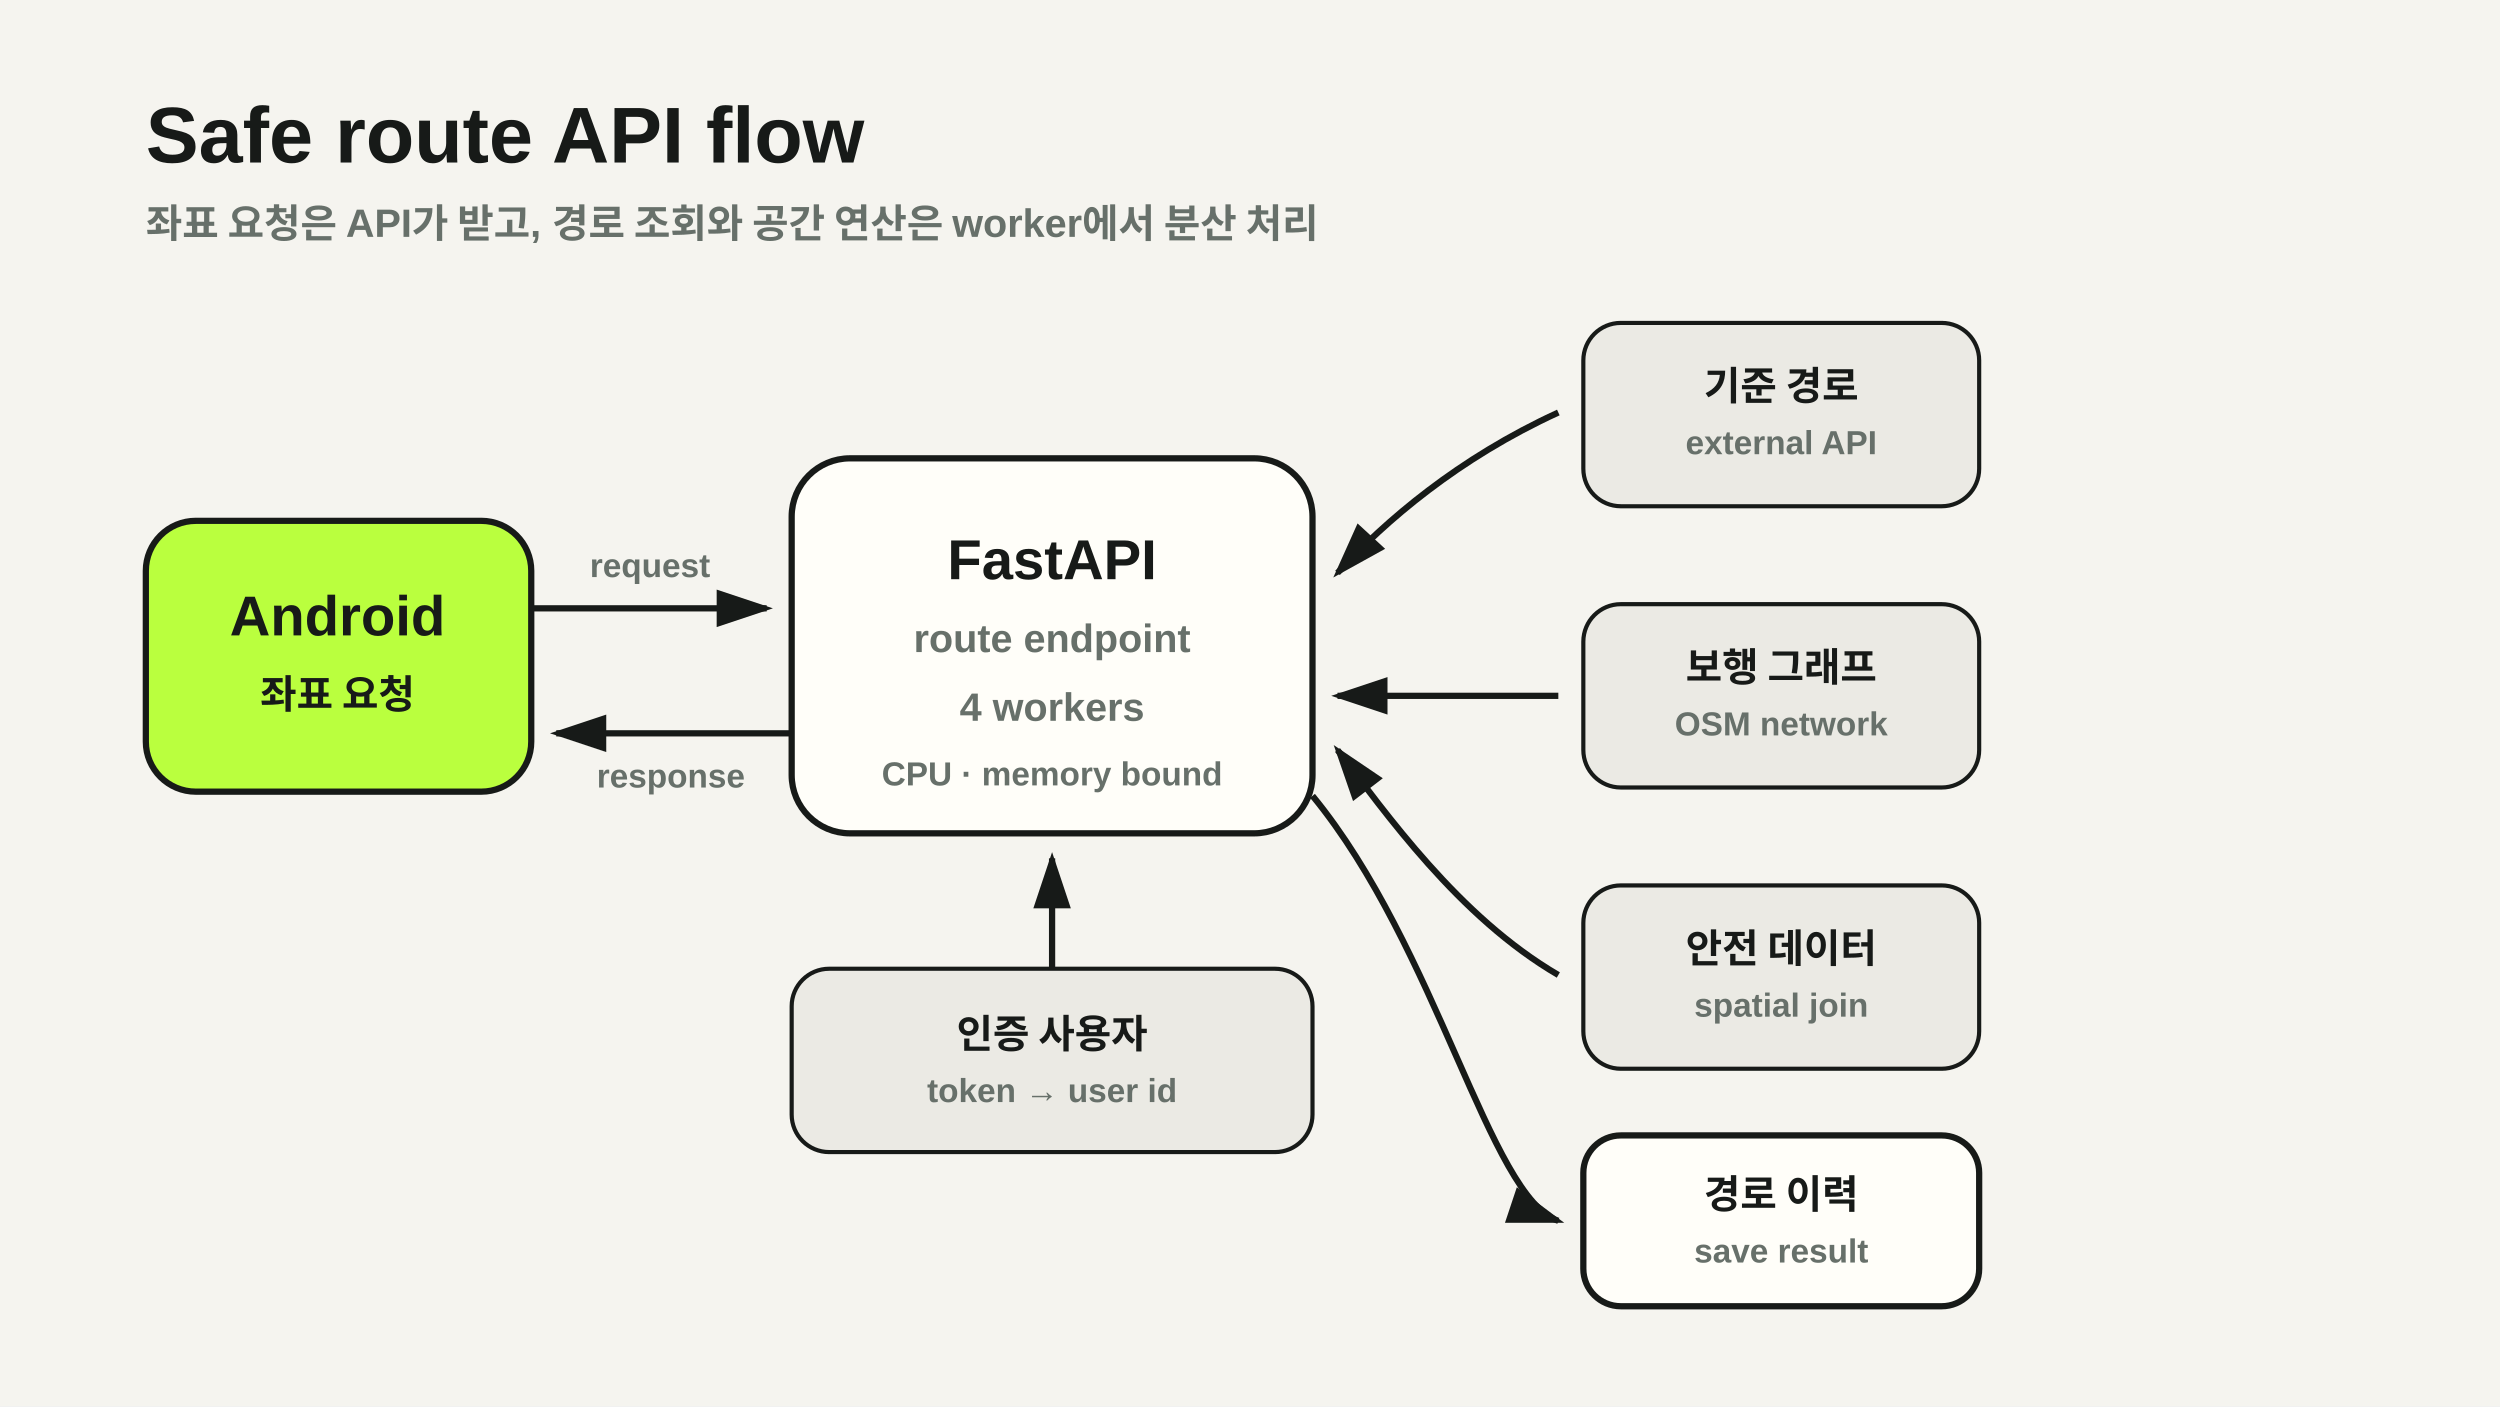
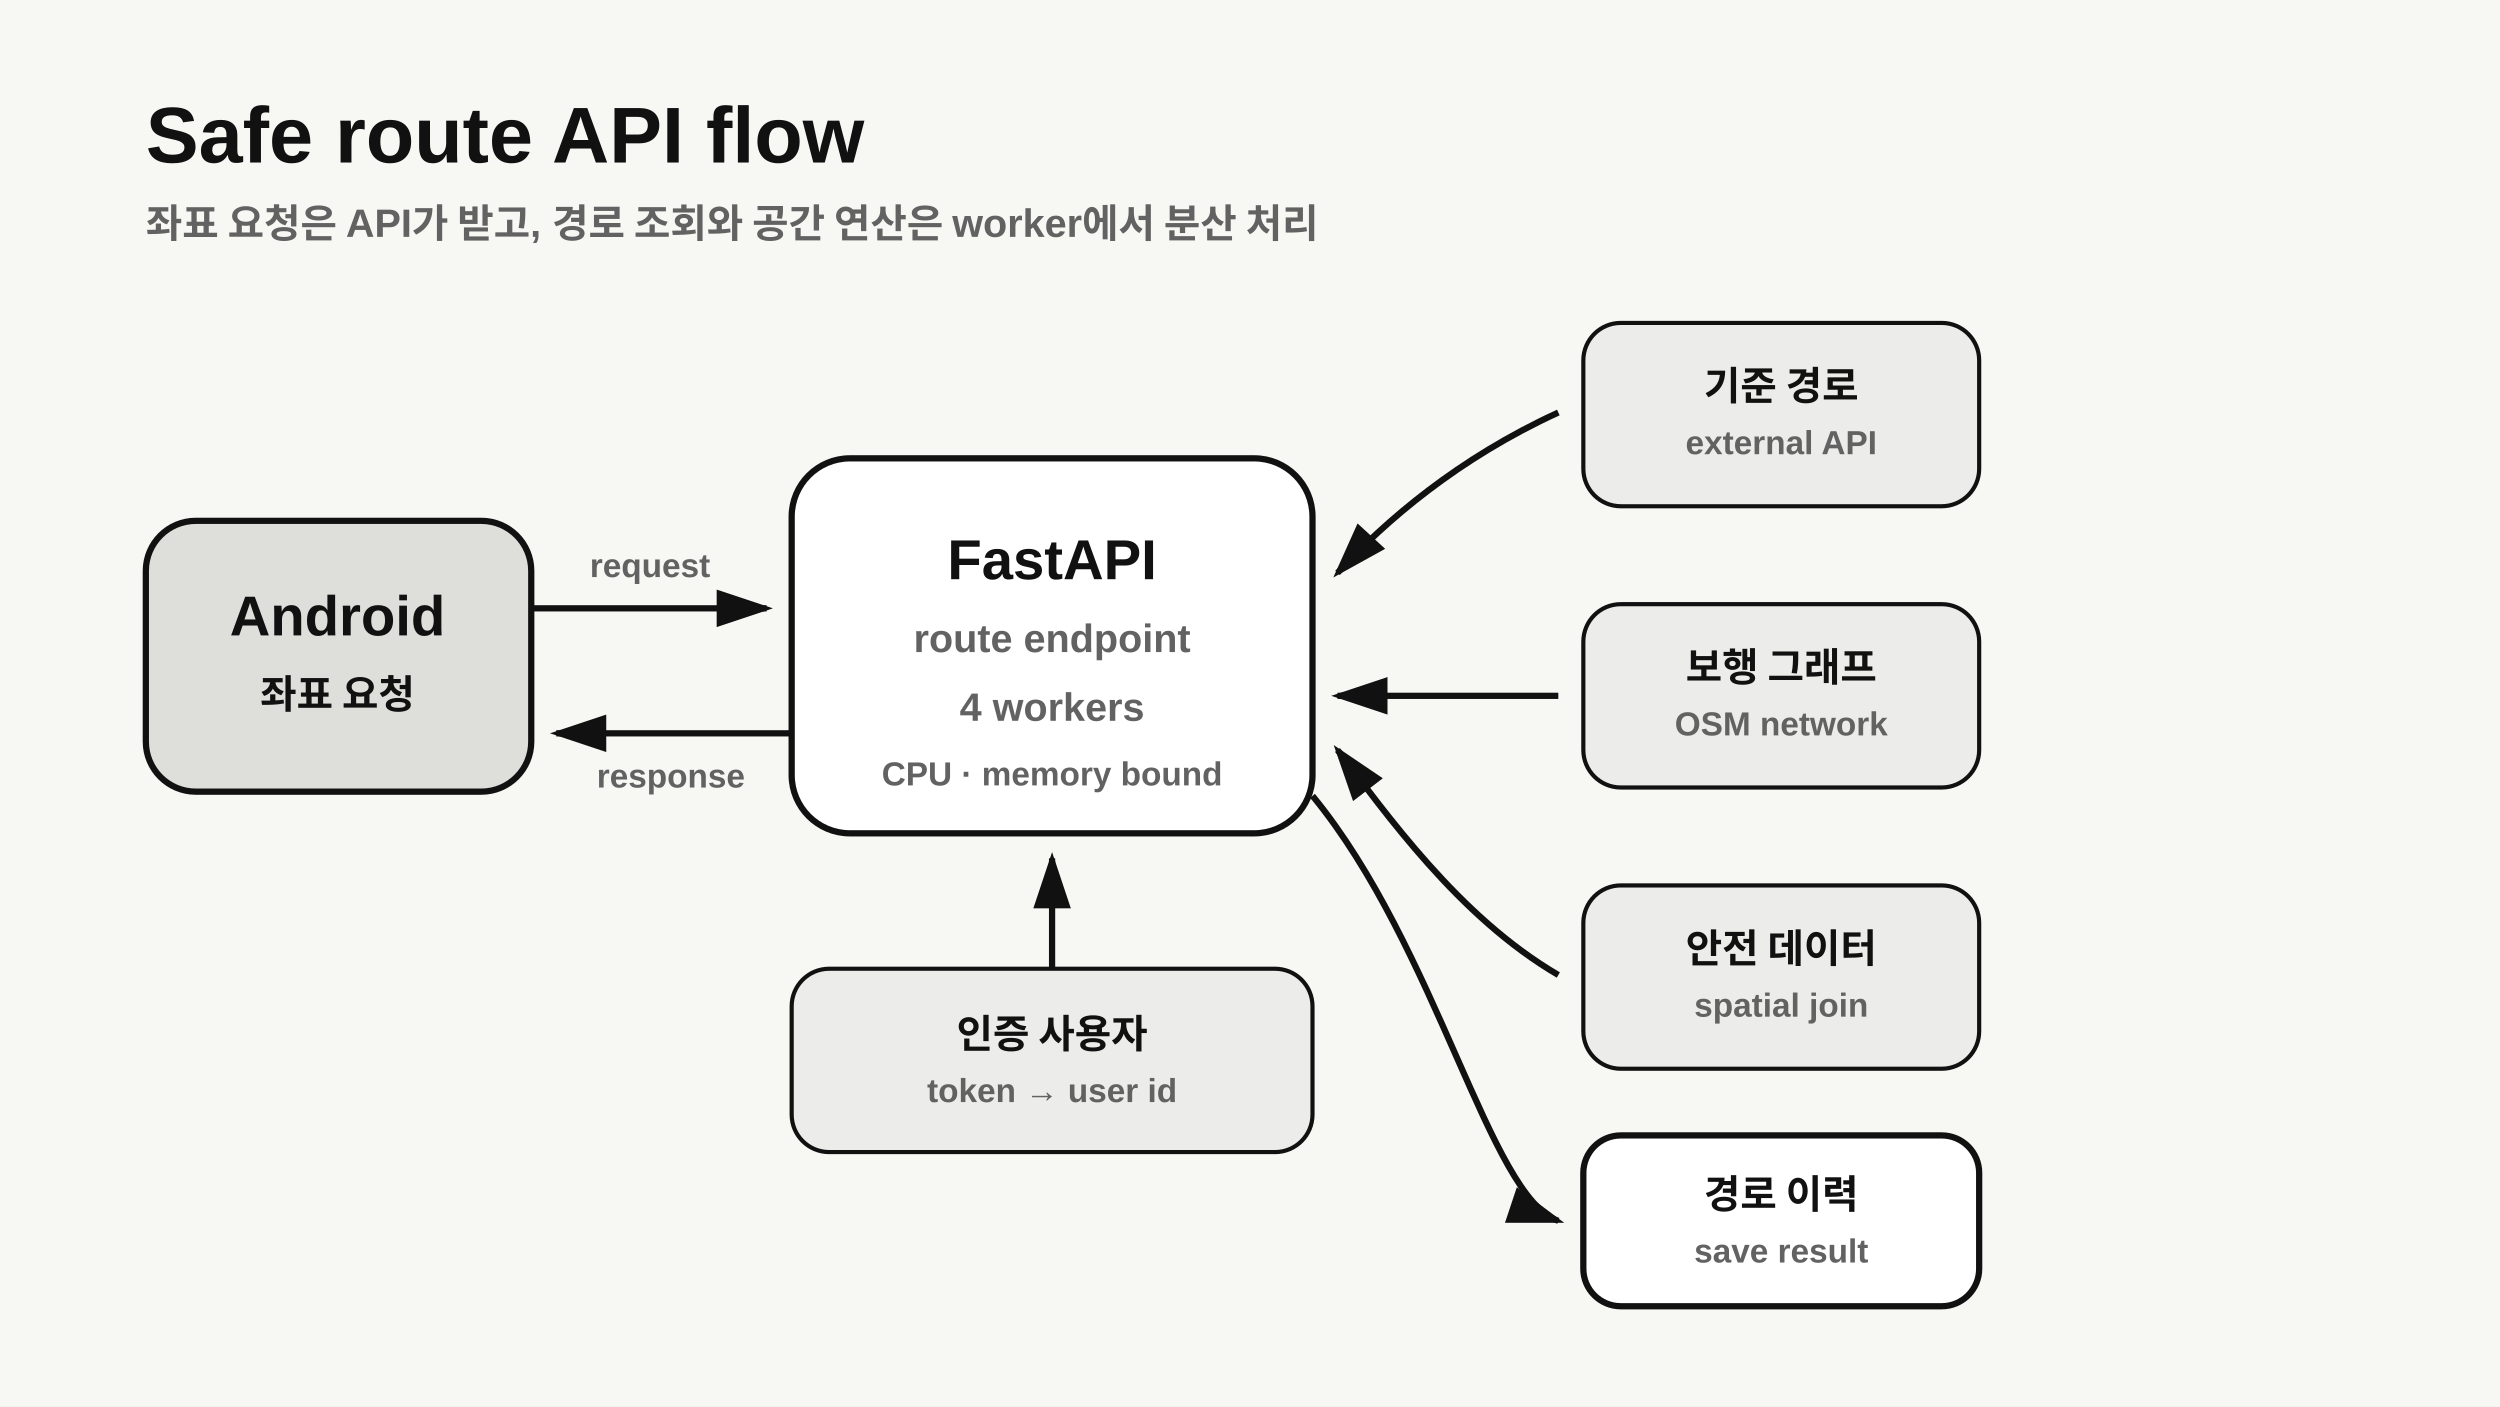
<svg xmlns="http://www.w3.org/2000/svg" viewBox="0 0 1200 675" role="img" aria-labelledby="title desc">
  <defs>
    <marker id="arrow" markerWidth="10" markerHeight="10" refX="8" refY="3" orient="auto" markerUnits="strokeWidth">
-       <path d="M0,0 L0,6 L9,3 z" fill="#171a18" />
+       <path d="M0,0 L0,6 L9,3 z" fill="#111111" />
    </marker>
    <style>
-       .bg{fill:#f5f4ef}.card{fill:#fffef9;stroke:#171a18;stroke-width:3}.accent{fill:#baff3e;stroke:#171a18;stroke-width:3}.soft{fill:#ebeae4;stroke:#171a18;stroke-width:2}.line{stroke:#171a18;stroke-width:3;fill:none;marker-end:url(#arrow)}.muted{fill:#67706a}.ink{fill:#171a18}text{font-family:Pretendard,'Noto Sans KR',Arial,sans-serif}.title{font-size:38px;font-weight:900}.label{font-size:27px;font-weight:850}.small{font-size:19px;font-weight:700}.tiny{font-size:16px;font-weight:700}
+       .bg{fill:#f7f7f4}.card{fill:#ffffff;stroke:#111111;stroke-width:3}.accent{fill:#dededb;stroke:#111111;stroke-width:3}.soft{fill:#ececea;stroke:#111111;stroke-width:2}.line{stroke:#111111;stroke-width:3;fill:none;marker-end:url(#arrow)}.muted{fill:#626262}.ink{fill:#111111}text{font-family:Pretendard,'Noto Sans KR',Arial,sans-serif}.title{font-size:38px;font-weight:900}.label{font-size:27px;font-weight:850}.small{font-size:19px;font-weight:700}.tiny{font-size:16px;font-weight:700}
    </style>
  </defs>
  <rect class="bg" width="1200" height="675" />
  <text x="70" y="78" class="title ink">Safe route API flow</text>
  <text x="70" y="114" class="small muted">좌표 요청은 API가 받고, 경로 조회와 공간 연산은 worker에서 분산 처리</text>
  <rect x="70" y="250" width="185" height="130" rx="24" class="accent" />
  <text x="162" y="305" text-anchor="middle" class="label ink">Android</text>
  <text x="162" y="340" text-anchor="middle" class="small ink">좌표 요청</text>
  <rect x="380" y="220" width="250" height="180" rx="28" class="card" />
  <text x="505" y="278" text-anchor="middle" class="label ink">FastAPI</text>
  <text x="505" y="313" text-anchor="middle" class="small muted">route endpoint</text>
  <text x="505" y="346" text-anchor="middle" class="small muted">4 workers</text>
  <text x="505" y="377" text-anchor="middle" class="tiny muted">CPU · memory bound</text>
  <rect x="760" y="155" width="190" height="88" rx="18" class="soft" />
  <text x="855" y="192" text-anchor="middle" class="small ink">기준 경로</text>
  <text x="855" y="218" text-anchor="middle" class="tiny muted">external API</text>
  <rect x="760" y="290" width="190" height="88" rx="18" class="soft" />
  <text x="855" y="327" text-anchor="middle" class="small ink">보행 그래프</text>
  <text x="855" y="353" text-anchor="middle" class="tiny muted">OSM network</text>
  <rect x="760" y="425" width="190" height="88" rx="18" class="soft" />
  <text x="855" y="462" text-anchor="middle" class="small ink">안전 데이터</text>
  <text x="855" y="488" text-anchor="middle" class="tiny muted">spatial join</text>
  <rect x="760" y="545" width="190" height="82" rx="18" class="card" />
  <text x="855" y="580" text-anchor="middle" class="small ink">경로 이력</text>
  <text x="855" y="606" text-anchor="middle" class="tiny muted">save result</text>
  <rect x="380" y="465" width="250" height="88" rx="18" class="soft" />
  <text x="505" y="503" text-anchor="middle" class="small ink">인증 사용자</text>
  <text x="505" y="529" text-anchor="middle" class="tiny muted">token → user id</text>
  <path class="line" d="M255 292 H368" />
  <text x="312" y="277" text-anchor="middle" class="tiny muted">request</text>
  <path class="line" d="M380 352 H267" />
  <text x="322" y="378" text-anchor="middle" class="tiny muted">response</text>
  <path class="line" d="M748 198 C700 220 665 250 642 275" />
  <path class="line" d="M748 334 H642" />
  <path class="line" d="M748 468 C700 440 665 390 642 360" />
  <path class="line" d="M505 465 V412" />
  <path class="line" d="M630 382 C690 455 715 575 748 586" />
</svg>
